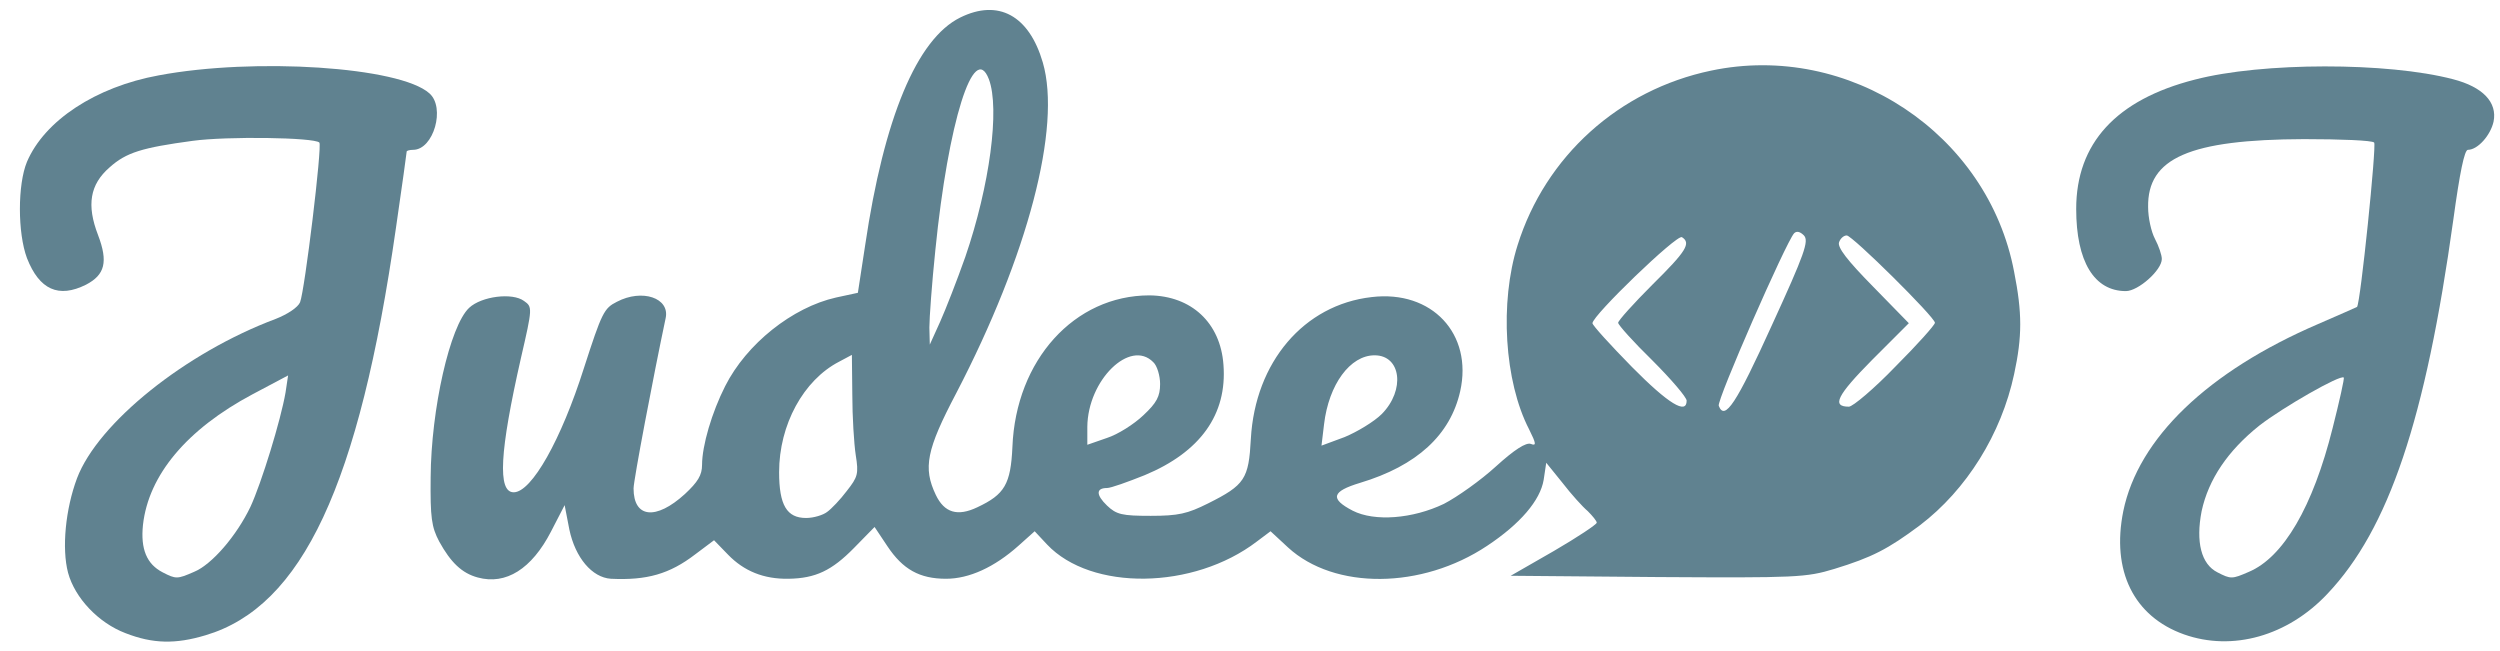
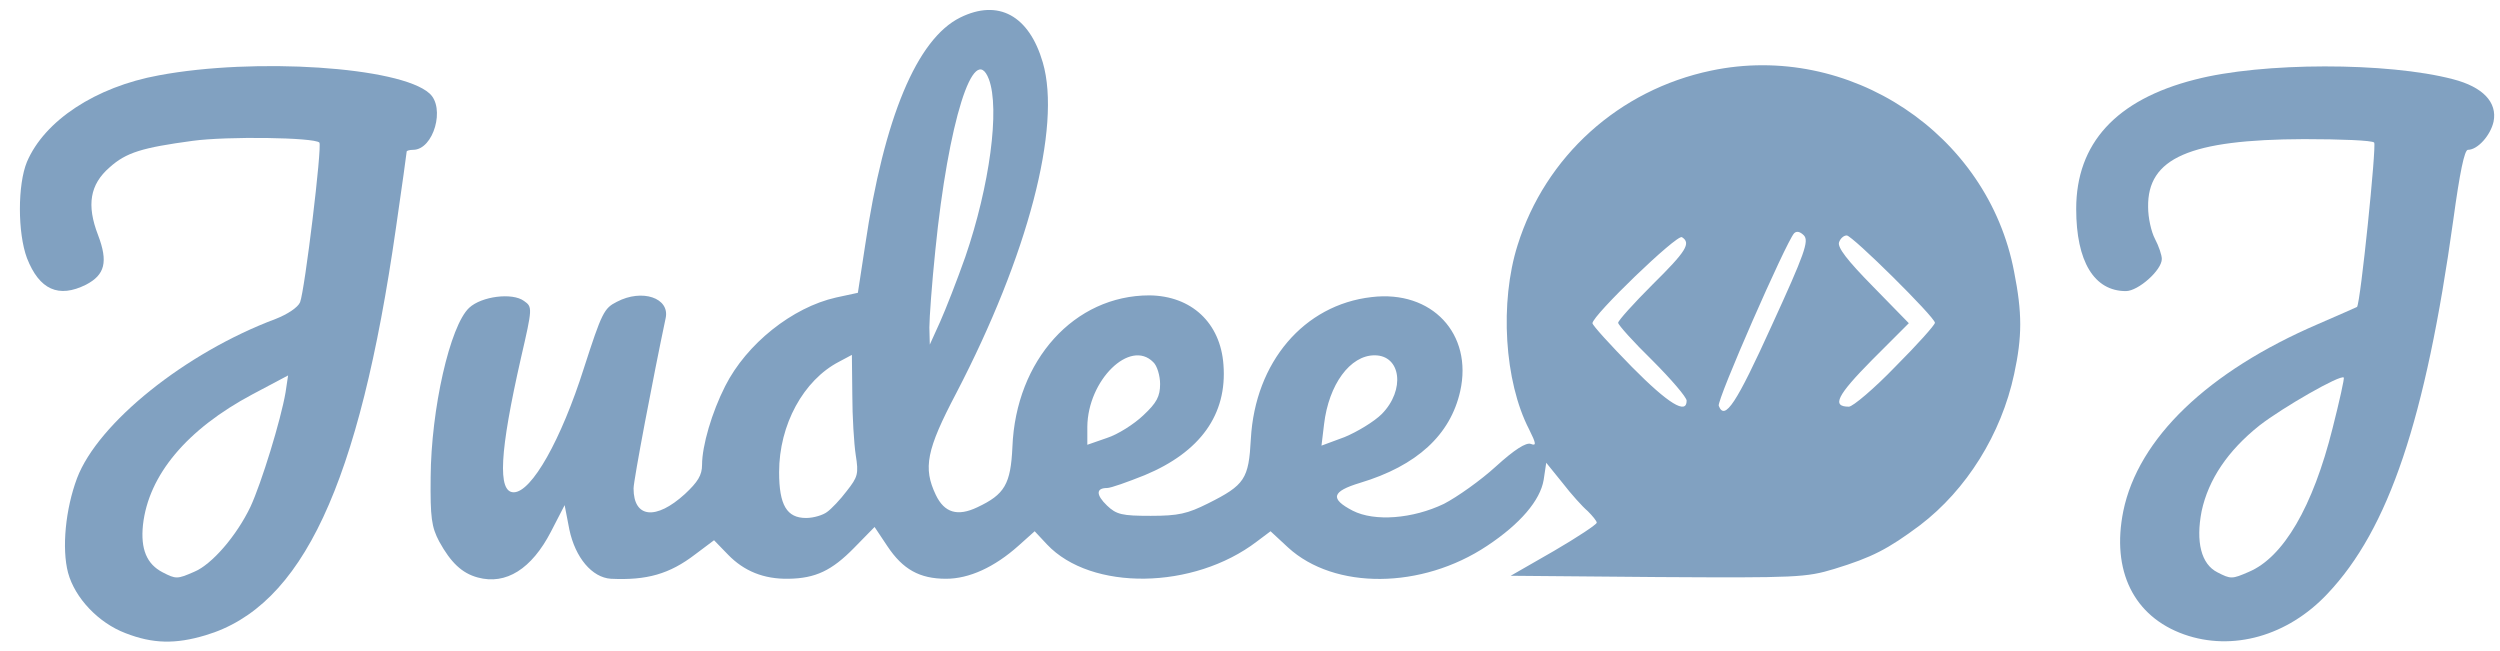
<svg xmlns="http://www.w3.org/2000/svg" version="1.0" width="584px" height="152px" viewBox="0 0 5840 1520" preserveAspectRatio="xMidYMid meet">
-   <g id="layer101" fill="#608290" stroke="none">
+   <g id="layer101" fill="#81A1C1" stroke="none">
    <path d="M293 1479 c-63 -24 -118 -82 -134 -141 -15 -57 -6 -149 21 -221 49 -129 253 -293 464 -372 28 -11 52 -27 57 -39 11 -28 52 -366 45 -373 -12 -12 -215 -15 -296 -4 -118 16 -155 27 -194 62 -46 40 -54 88 -27 158 24 63 16 93 -28 116 -64 32 -109 12 -138 -62 -22 -59 -22 -172 0 -225 41 -96 160 -175 308 -202 224 -42 563 -20 632 42 38 33 10 132 -38 132 -8 0 -15 2 -15 4 0 2 -11 82 -25 178 -86 601 -219 885 -445 952 -70 21 -123 20 -187 -5z m160 -143 c42 -17 100 -85 132 -152 26 -56 71 -203 82 -267 l6 -40 -83 44 c-154 82 -243 189 -256 305 -6 57 9 92 46 111 31 16 34 16 73 -1z" />
    <path d="M5102 1482 c-118 -42 -170 -149 -142 -288 35 -170 197 -326 455 -437 49 -21 91 -40 91 -40 8 -8 46 -379 40 -384 -4 -5 -78 -8 -164 -8 -267 1 -366 44 -364 159 0 24 7 57 16 74 9 17 16 38 16 47 0 26 -55 75 -84 75 -74 0 -116 -69 -116 -192 0 -153 93 -255 277 -302 157 -41 451 -41 603 -1 70 18 104 54 95 99 -7 32 -37 66 -60 66 -8 0 -19 53 -34 163 -65 468 -151 723 -294 874 -93 99 -222 135 -335 95z m151 -146 c81 -34 150 -152 196 -336 16 -63 28 -117 26 -118 -7 -8 -143 70 -197 112 -74 59 -119 126 -135 200 -14 72 -1 124 37 143 31 16 34 16 73 -1z" />
    <path d="M1116 1349 c-37 -10 -63 -35 -90 -84 -18 -34 -21 -56 -20 -150 1 -159 45 -354 90 -396 29 -27 101 -36 128 -16 20 14 20 16 -7 133 -50 220 -55 314 -17 314 42 0 111 -123 164 -290 42 -130 47 -140 77 -155 59 -31 124 -9 114 38 -29 137 -75 379 -75 398 0 69 52 75 120 13 30 -28 40 -44 40 -68 0 -45 23 -123 54 -184 50 -99 157 -184 259 -207 l51 -11 17 -111 c44 -298 121 -482 222 -532 89 -44 161 -5 193 105 44 151 -35 451 -202 772 -70 133 -78 175 -48 238 20 42 51 51 97 29 64 -30 78 -54 82 -141 8 -203 145 -354 320 -354 98 1 166 64 173 162 9 116 -54 204 -184 258 -40 16 -79 30 -88 30 -26 0 -26 16 0 41 22 21 35 24 102 24 65 0 86 -5 134 -29 86 -43 95 -57 100 -151 10 -179 124 -313 282 -331 141 -17 237 86 207 220 -23 102 -101 174 -234 214 -66 20 -71 37 -17 65 51 26 140 19 213 -16 31 -16 86 -55 121 -87 44 -40 71 -57 82 -53 13 5 13 0 -4 -34 -58 -112 -69 -297 -27 -430 65 -208 237 -363 452 -408 322 -68 647 147 708 470 19 96 19 151 0 239 -30 140 -111 270 -220 353 -75 56 -112 75 -200 102 -66 20 -88 21 -413 19 l-343 -3 101 -58 c55 -32 100 -62 100 -66 0 -4 -10 -16 -21 -27 -12 -10 -39 -40 -59 -66 l-38 -47 -6 40 c-8 48 -55 103 -132 154 -153 102 -357 103 -465 4 l-41 -38 -32 24 c-148 113 -387 116 -490 7 l-29 -31 -38 34 c-56 50 -115 77 -169 77 -62 0 -101 -22 -137 -76 l-30 -45 -48 49 c-52 53 -90 71 -153 72 -58 1 -104 -18 -141 -56 l-33 -34 -44 33 c-60 46 -113 61 -197 57 -44 -3 -83 -49 -97 -115 l-11 -57 -32 62 c-45 87 -105 125 -171 107z m816 -153 c10 -7 31 -29 46 -49 26 -33 28 -40 21 -84 -4 -26 -8 -90 -8 -141 l-1 -93 -30 16 c-83 43 -140 147 -140 258 0 77 18 107 63 107 18 0 40 -7 49 -14z m739 -226 c31 -29 39 -44 39 -73 0 -19 -7 -43 -16 -51 -54 -55 -153 42 -154 151 l0 42 46 -16 c25 -8 63 -32 85 -53z m557 -3 c55 -56 45 -137 -17 -137 -57 0 -107 68 -118 161 l-6 50 54 -20 c29 -12 69 -36 87 -54z m911 -207 c77 -168 87 -197 75 -210 -9 -9 -17 -11 -23 -5 -19 21 -181 390 -176 403 14 36 41 -5 124 -188z m-199 176 c0 -8 -36 -50 -80 -94 -44 -43 -80 -83 -80 -88 0 -5 36 -45 80 -89 79 -78 91 -97 69 -111 -12 -7 -209 183 -209 201 0 5 42 51 92 102 86 87 128 112 128 79z m488 -80 c51 -51 92 -97 92 -102 0 -13 -193 -204 -206 -204 -7 0 -15 7 -18 16 -4 12 19 42 79 103 l84 86 -86 86 c-82 83 -95 109 -54 109 9 0 59 -42 109 -94z m-2173 -256 c57 -166 81 -346 55 -415 -35 -91 -95 100 -125 399 -8 77 -14 159 -14 181 l1 40 24 -53 c13 -29 40 -98 59 -152z" />
  </g>
</svg>
